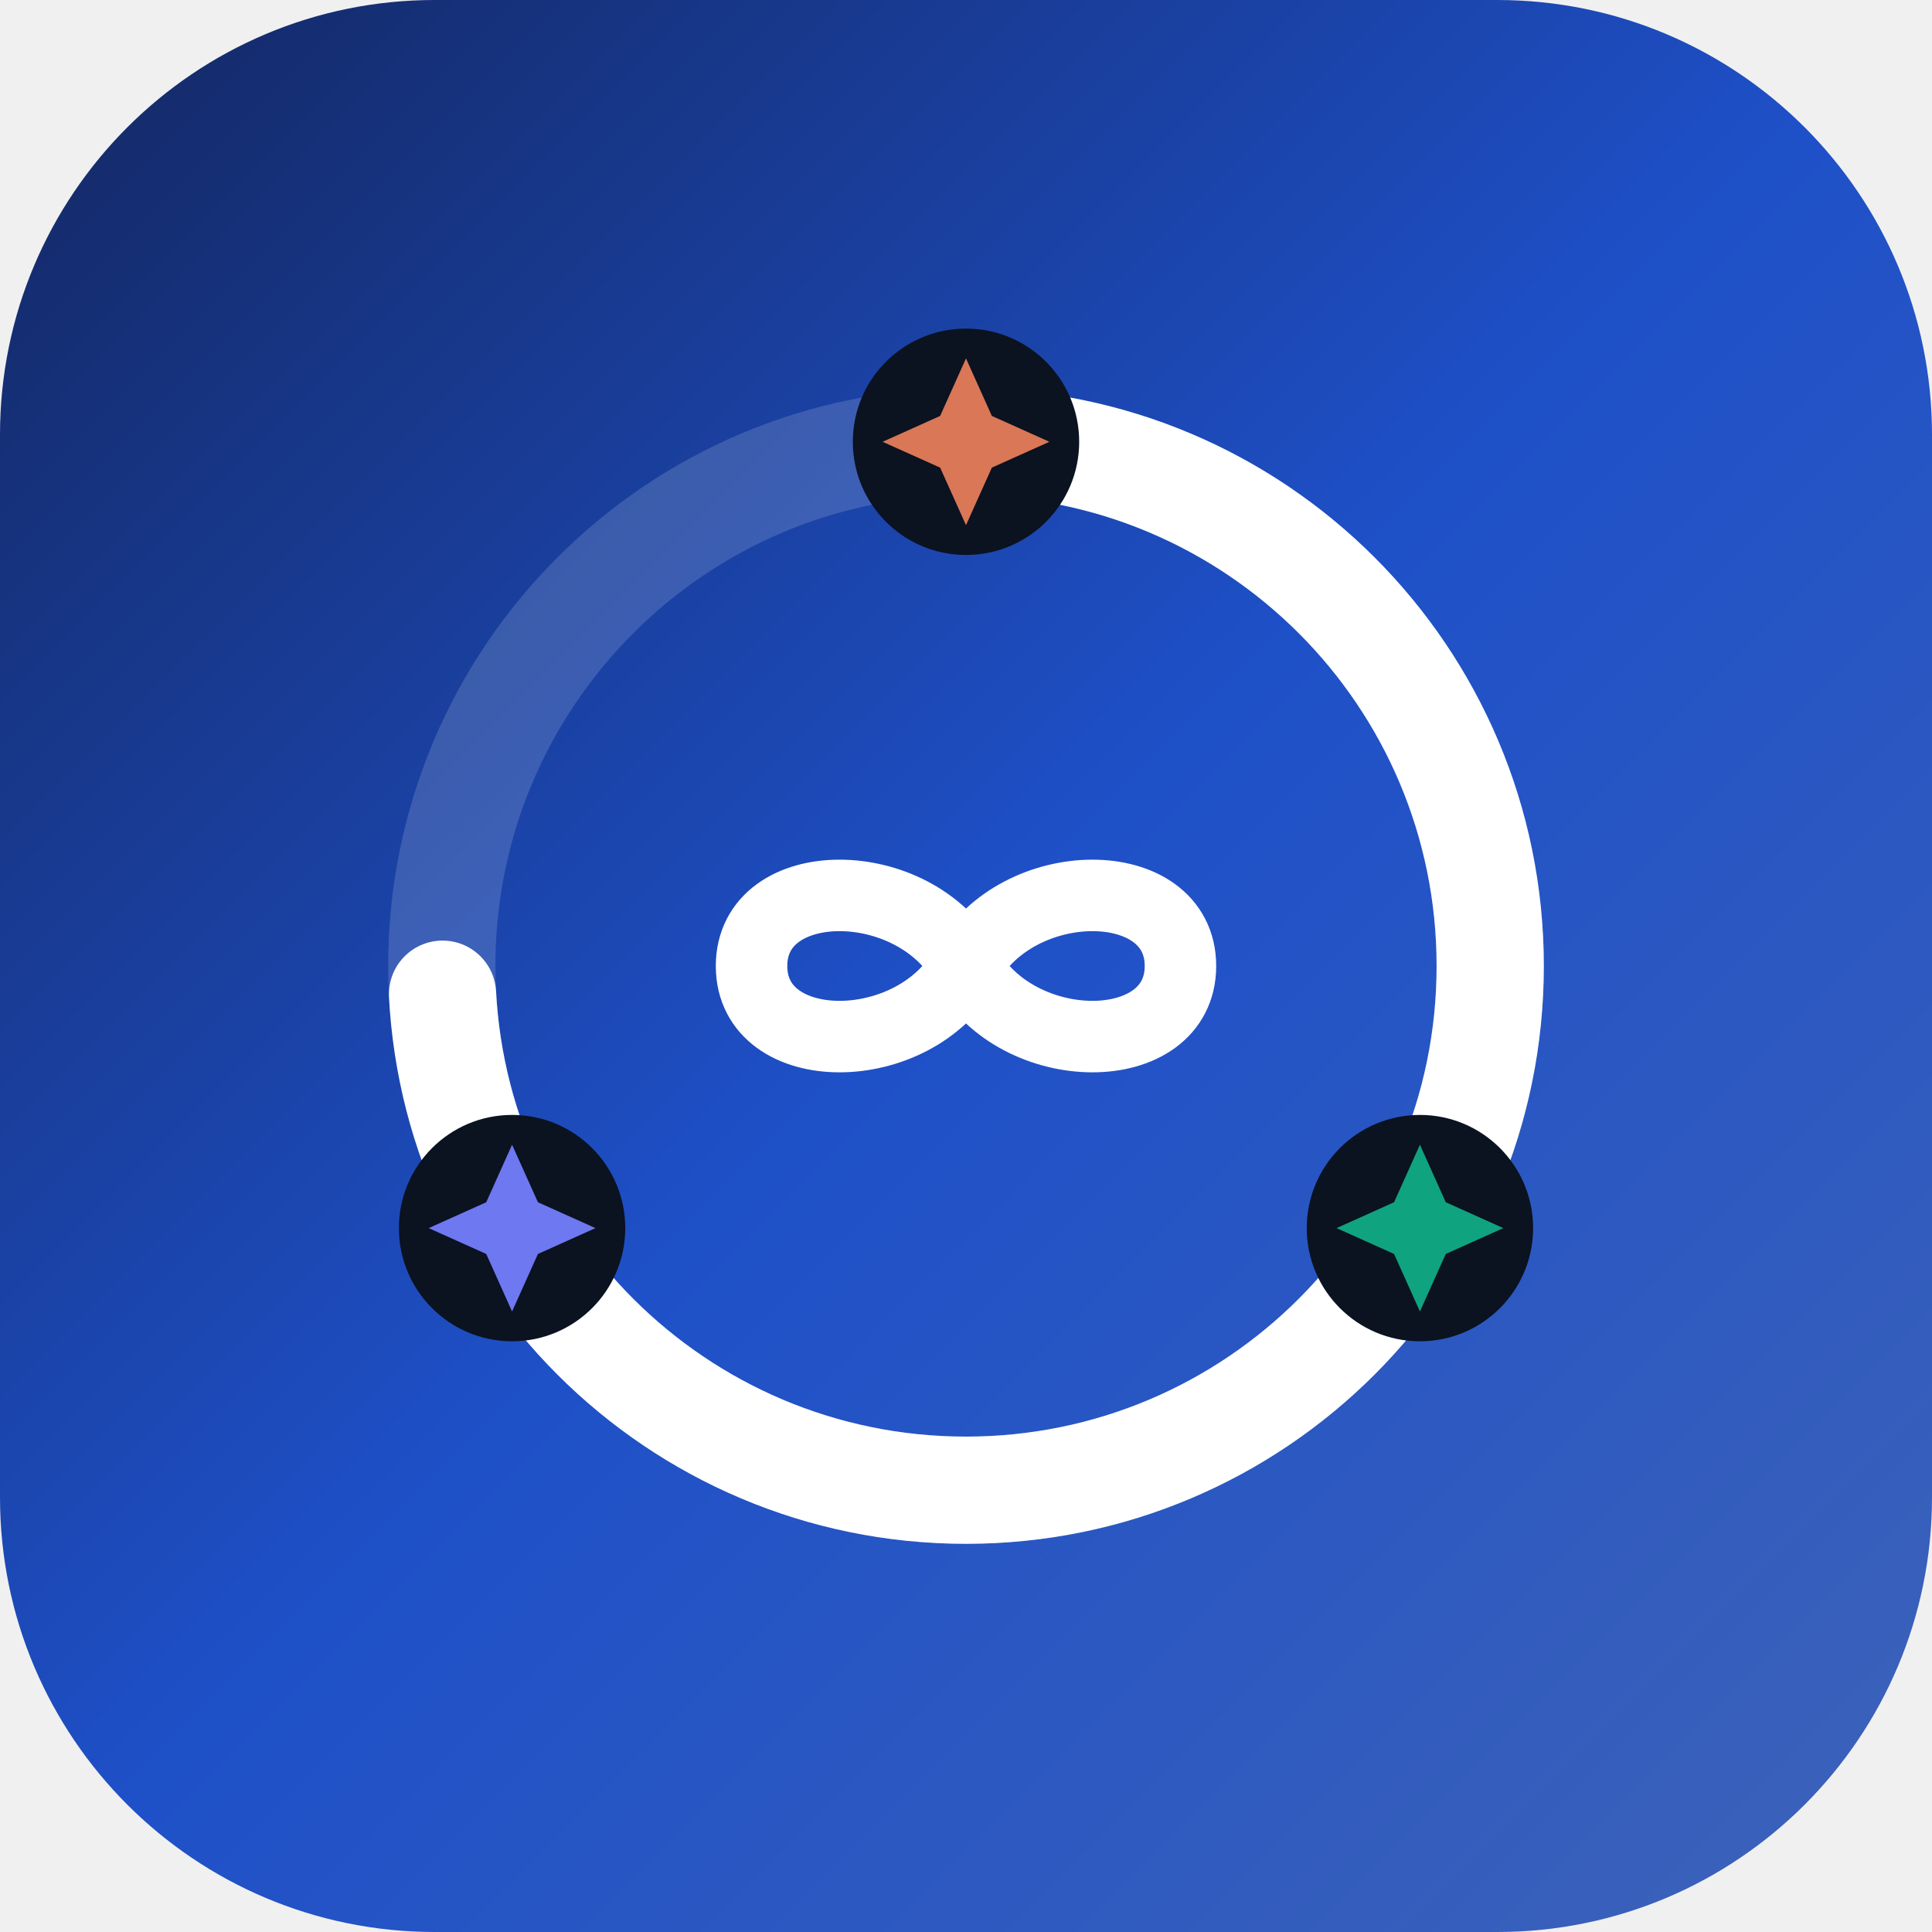
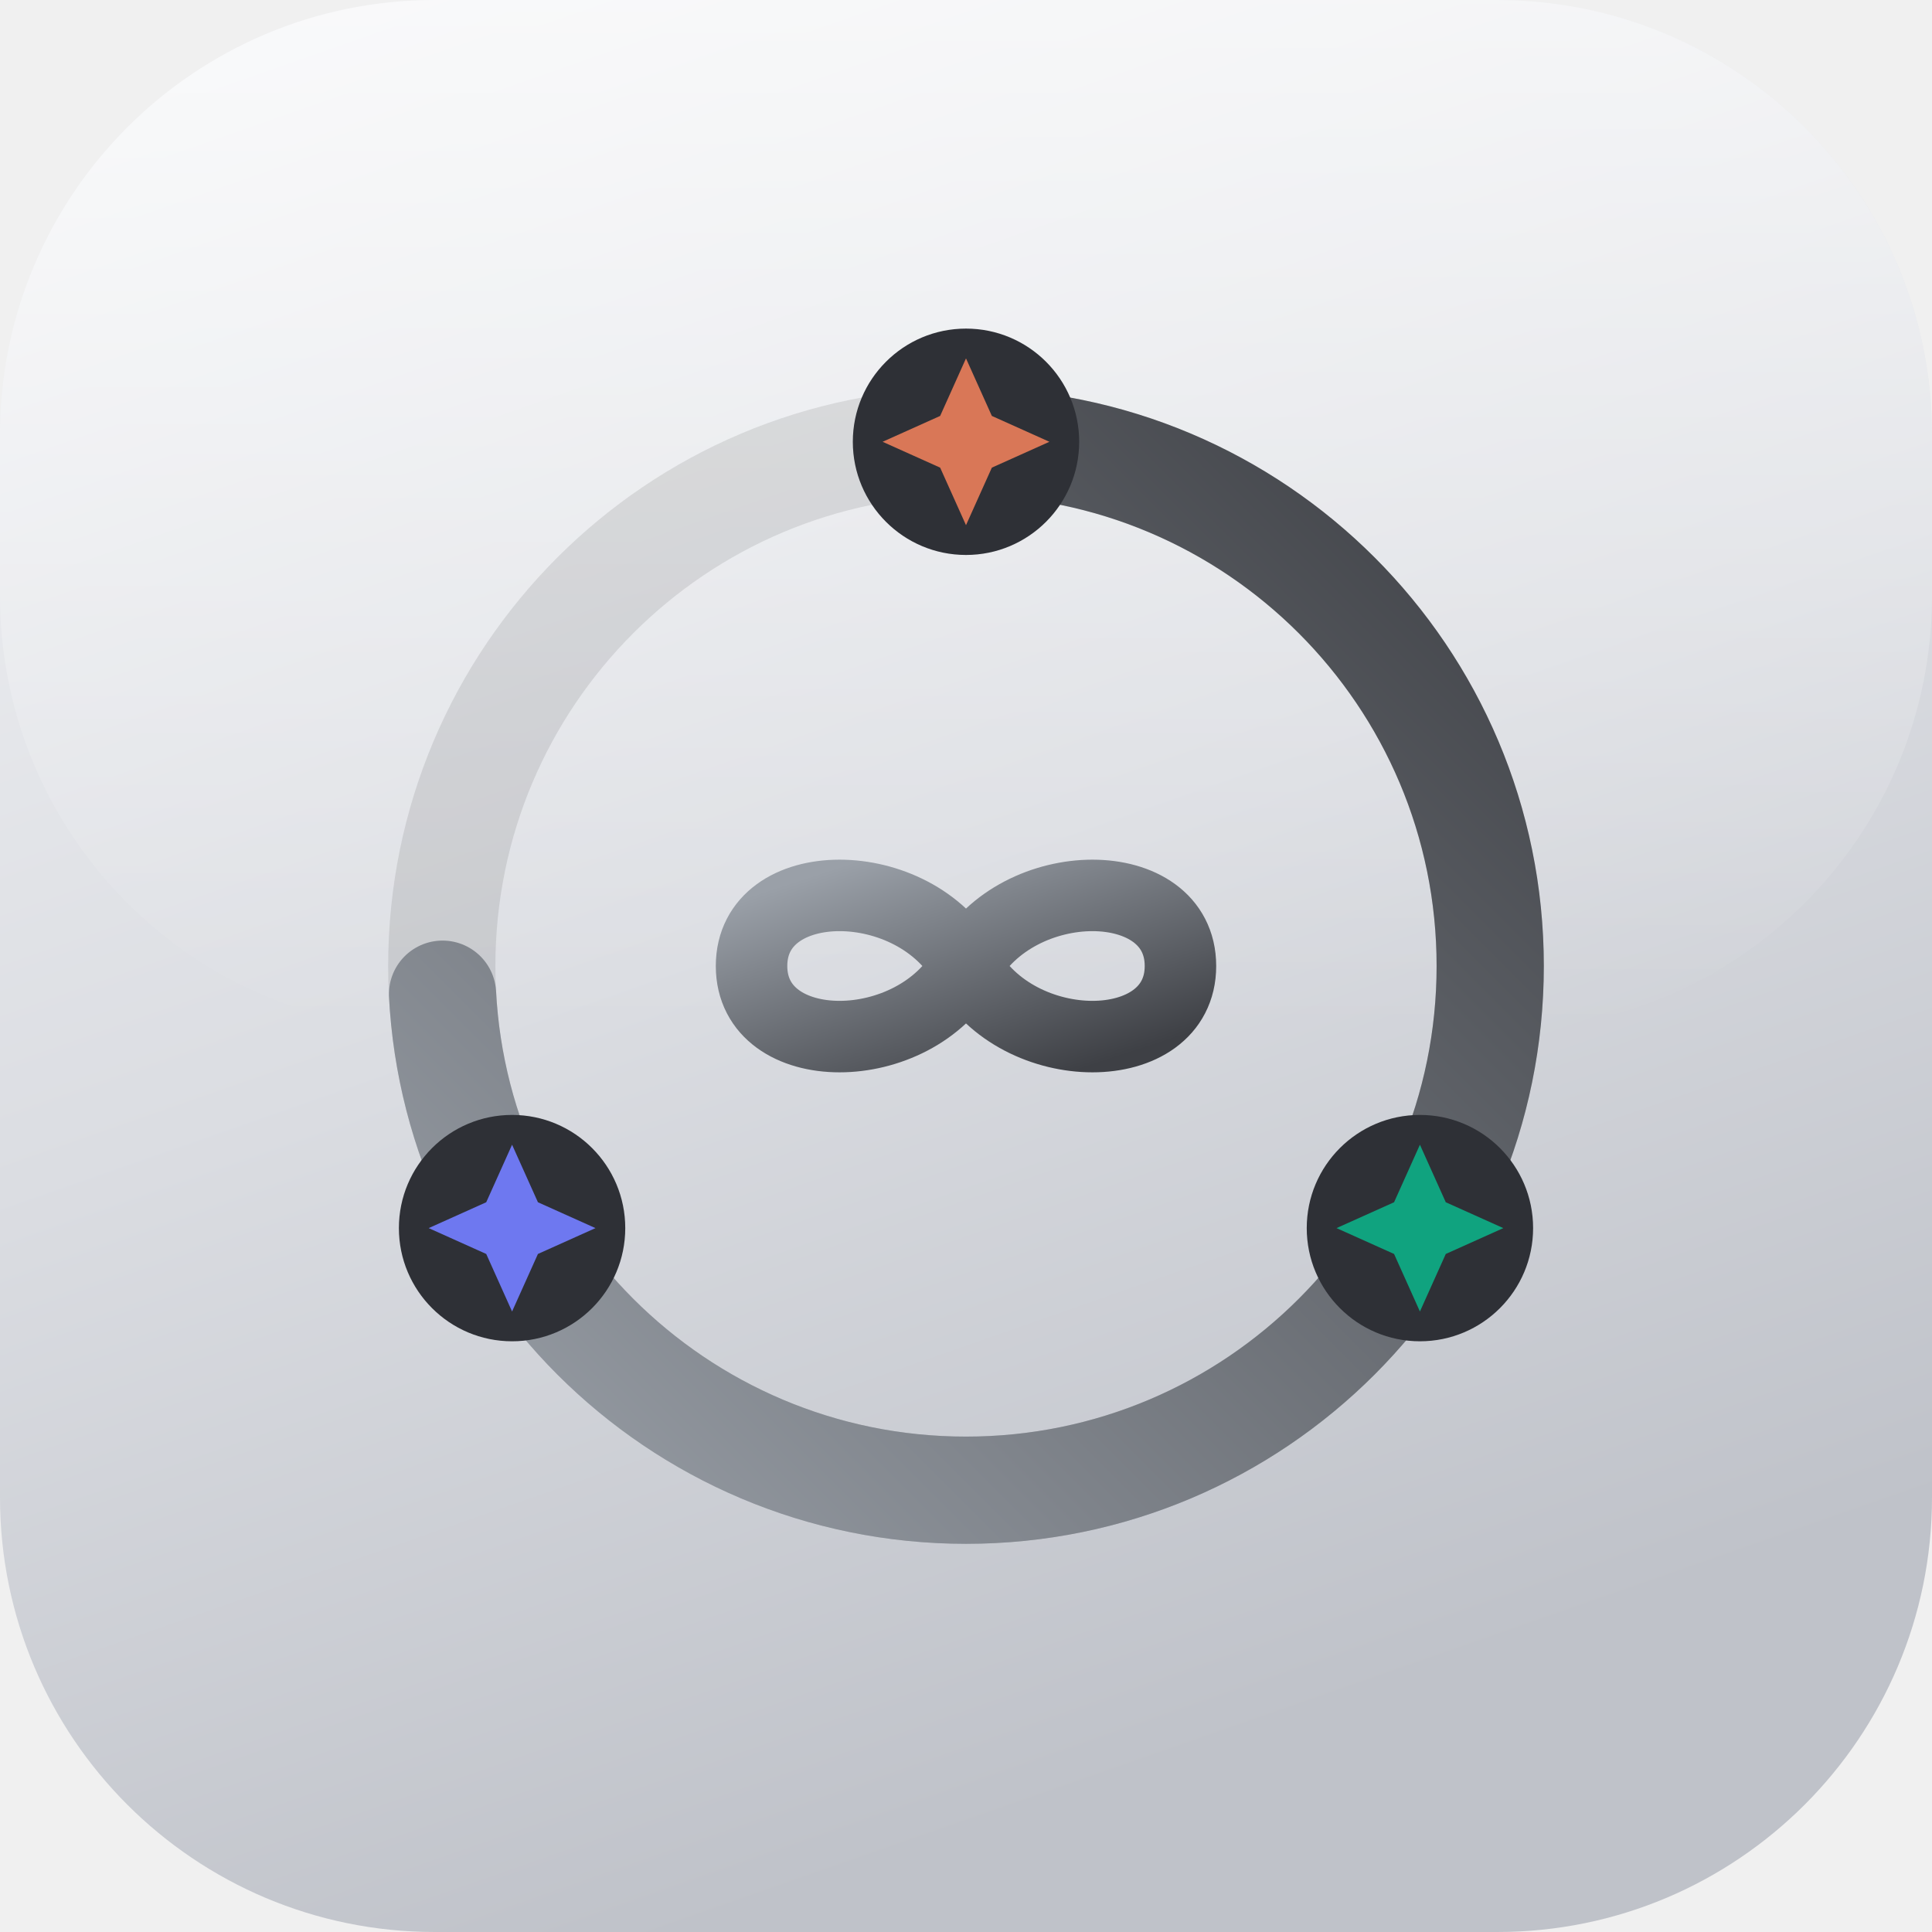
<svg xmlns="http://www.w3.org/2000/svg" width="120" height="120" viewBox="0 0 120 120" fill="none" role="img" aria-label="PC Token Monitor app icon">
  <defs>
-     <linearGradient id="tile" x1="0" y1="0" x2="1" y2="1">
-       <stop offset="0" stop-color="#13265F" />
-       <stop offset="0.5" stop-color="#1E50C8" />
-       <stop offset="1" stop-color="#3E63B8" />
+     <linearGradient id="tile" x1="0" y1="0" x2="0.35" y2="1">
+       <stop offset="0" stop-color="#F4F5F7" />
+       <stop offset="0.55" stop-color="#DBDDE2" />
+       <stop offset="1" stop-color="#BFC2C9" />
+     </linearGradient>
+     <linearGradient id="metal" x1="0" y1="0" x2="1" y2="1">
+       <stop offset="0" stop-color="#9AA0A8" />
+       <stop offset="1" stop-color="#3E4045" />
+     </linearGradient>
+     <linearGradient id="sheen" x1="0" y1="0" x2="0" y2="1">
+       <stop offset="0" stop-color="#ffffff" stop-opacity="0.55" />
+       <stop offset="1" stop-color="#ffffff" stop-opacity="0" />
    </linearGradient>
  </defs>
  <rect x="0" y="0" width="120" height="120" rx="27" fill="url(#tile)" />
+   <rect x="0" y="0" width="120" height="64" rx="27" fill="url(#sheen)" />
  <g transform="translate(15.6,15.6) scale(0.74)">
-     <circle cx="60" cy="60" r="44" fill="none" stroke="#ffffff26" stroke-width="9" />
-     <circle cx="60" cy="60" r="44" fill="none" stroke="#ffffff" stroke-width="9" stroke-linecap="round" stroke-dasharray="205 276.5" transform="rotate(-90 60 60)" />
-     <path d="M60,60 C64.3,52.1 78,52.1 78,60 C78,67.9 64.3,67.9 60,60 C55.7,52.1 42,52.1 42,60 C42,67.9 55.7,67.9 60,60 Z" fill="none" stroke="#ffffff" stroke-width="6" stroke-linejoin="round" />
-     <circle cx="60" cy="16" r="9.5" fill="#0B1220" />
+     <circle cx="60" cy="60" r="44" fill="none" stroke="#00000018" stroke-width="9" />
+     <circle cx="60" cy="60" r="44" fill="none" stroke="url(#metal)" stroke-width="9" stroke-linecap="round" stroke-dasharray="205 276.5" transform="rotate(-90 60 60)" />
+     <path d="M60,60 C64.3,52.1 78,52.1 78,60 C78,67.9 64.3,67.9 60,60 C55.7,52.1 42,52.1 42,60 C42,67.9 55.7,67.9 60,60 Z" fill="none" stroke="url(#metal)" stroke-width="6" stroke-linejoin="round" />
+     <circle cx="60" cy="16" r="9.5" fill="#2E3036" />
    <path d="M60,9 L62.17,13.83 L67,16 L62.17,18.17 L60,23 L57.83,18.17 L53,16 L57.83,13.83 Z" fill="#D97757" />
-     <circle cx="98.1" cy="82" r="9.5" fill="#0B1220" />
+     <circle cx="98.1" cy="82" r="9.5" fill="#2E3036" />
    <path d="M98.1,75 L100.27,79.83 L105.1,82 L100.27,84.17 L98.1,89 L95.93,84.17 L91.1,82 L95.93,79.83 Z" fill="#10A37F" />
-     <circle cx="21.9" cy="82" r="9.5" fill="#0B1220" />
+     <circle cx="21.9" cy="82" r="9.5" fill="#2E3036" />
    <path d="M21.9,75 L24.07,79.83 L28.9,82 L24.07,84.17 L21.9,89 L19.73,84.17 L14.9,82 L19.73,79.83 Z" fill="#6E78F0" />
  </g>
</svg>
